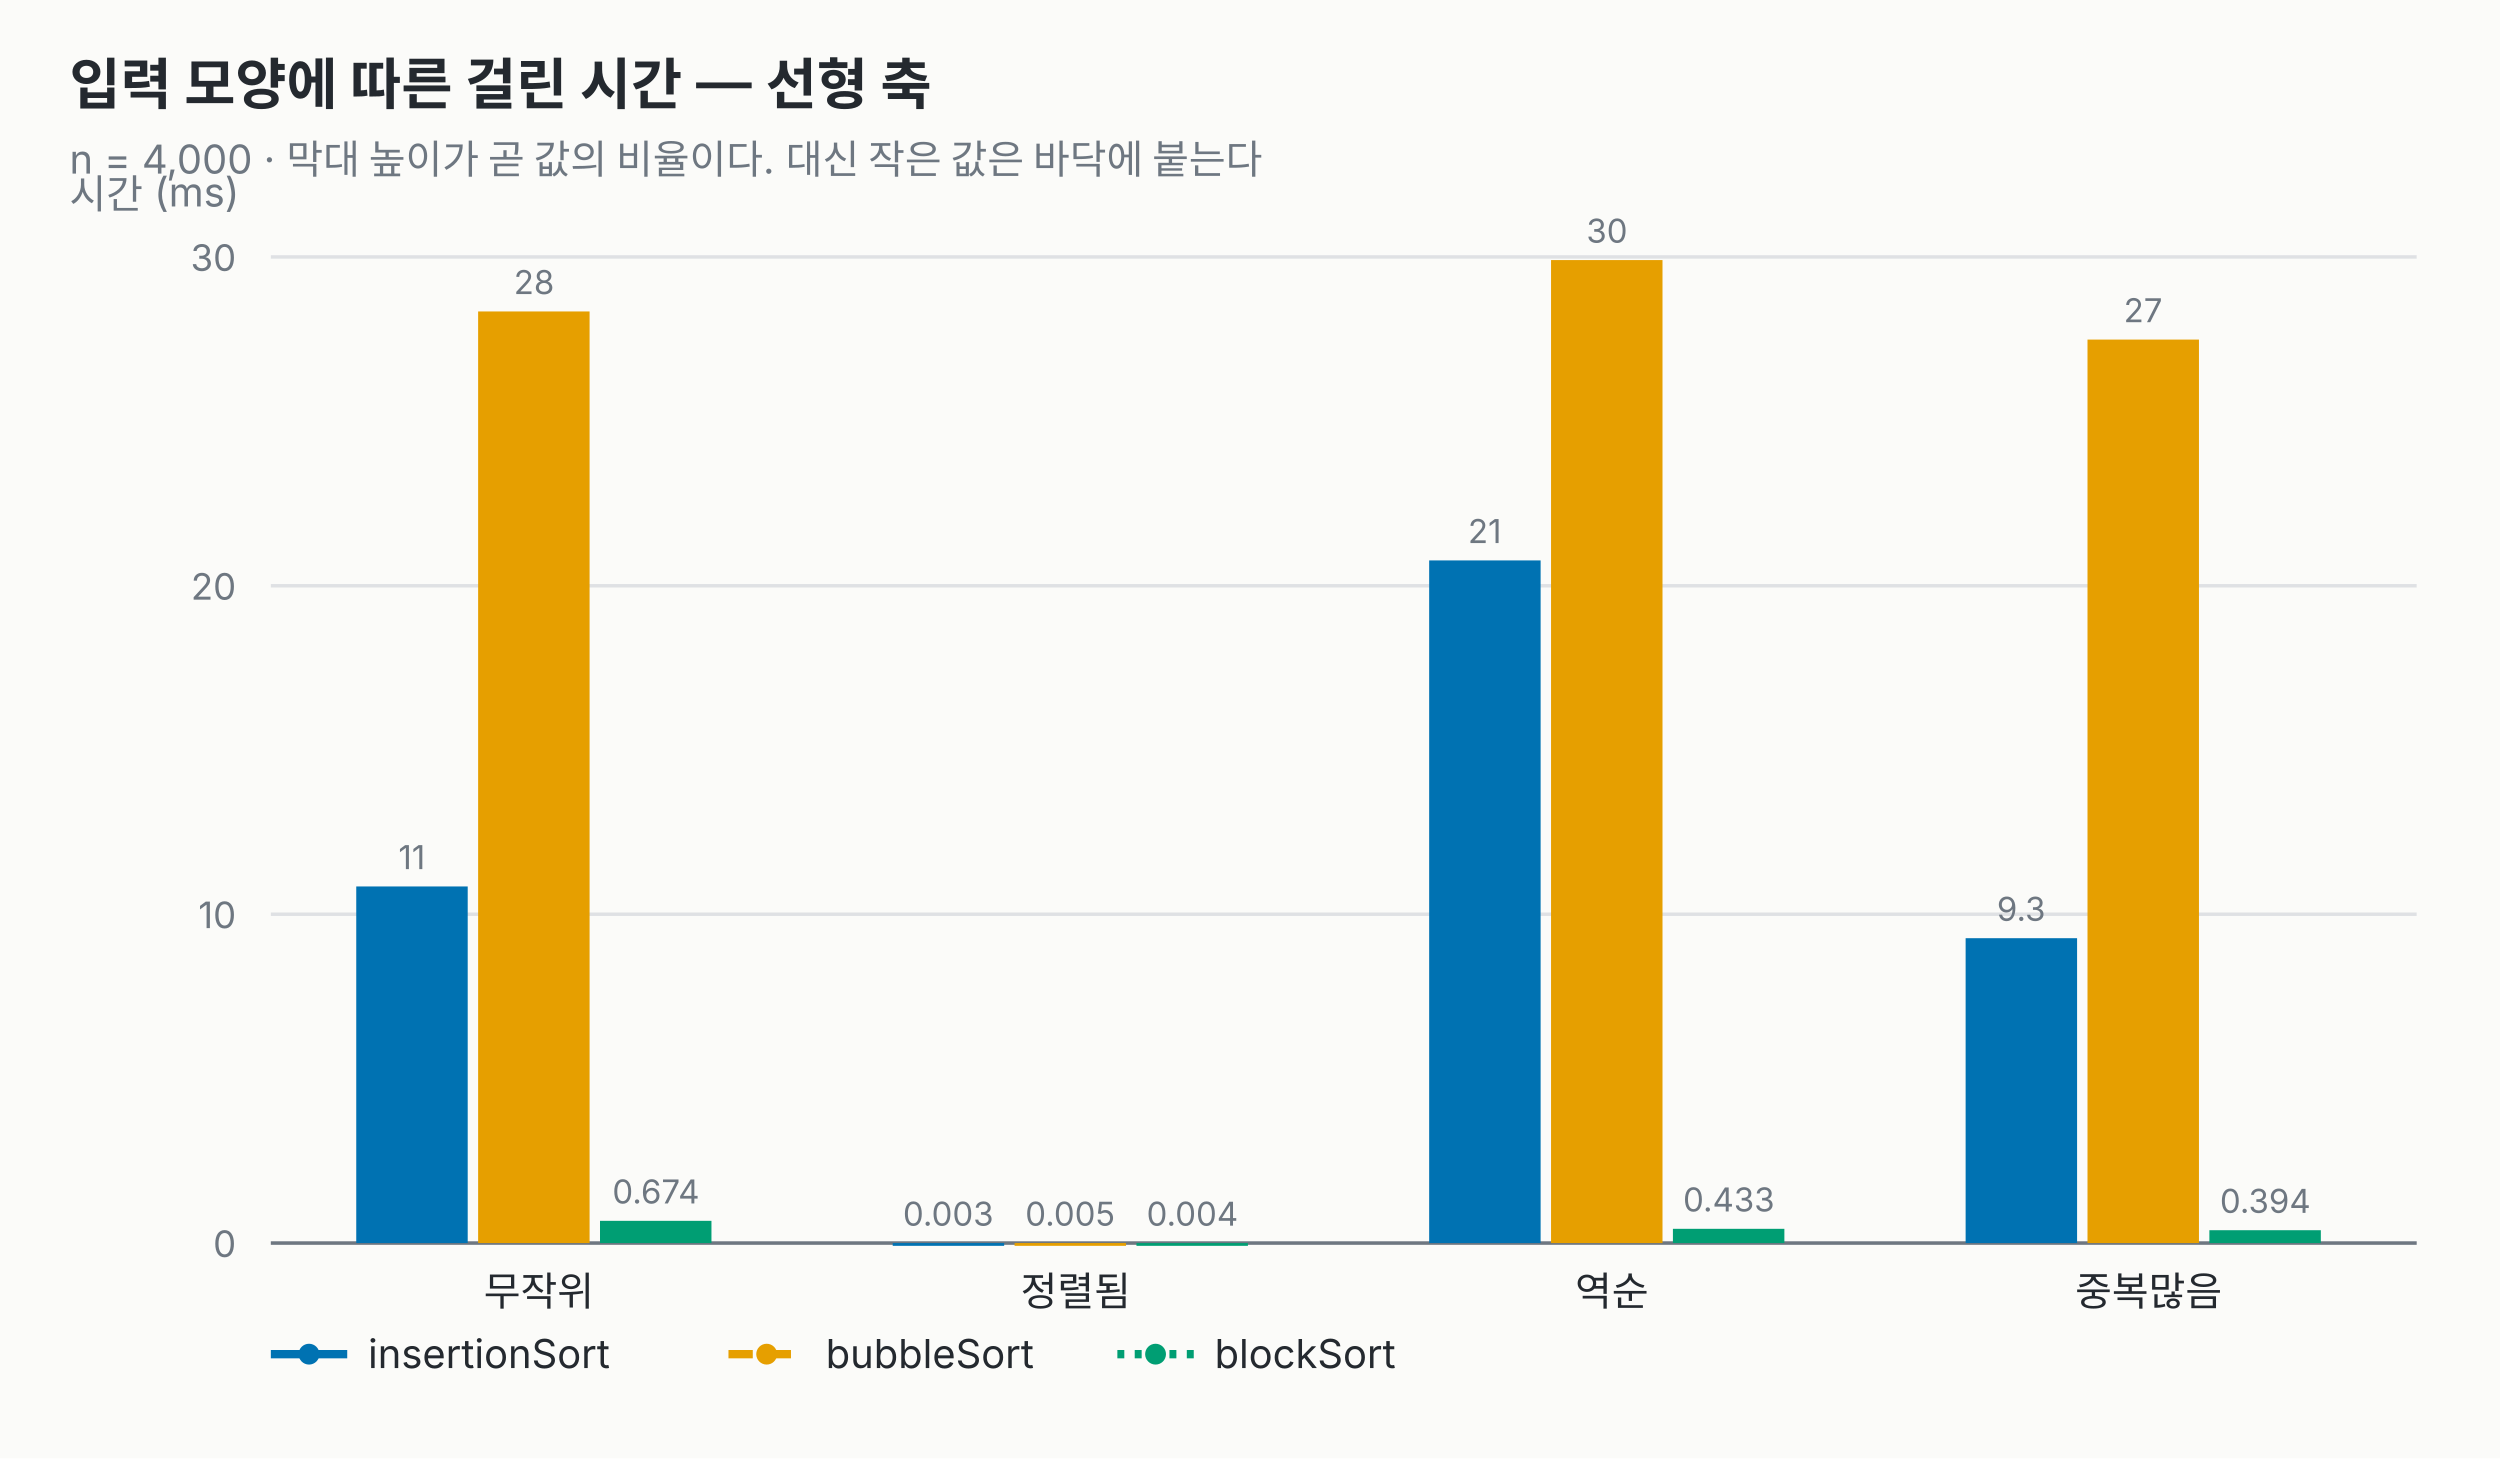
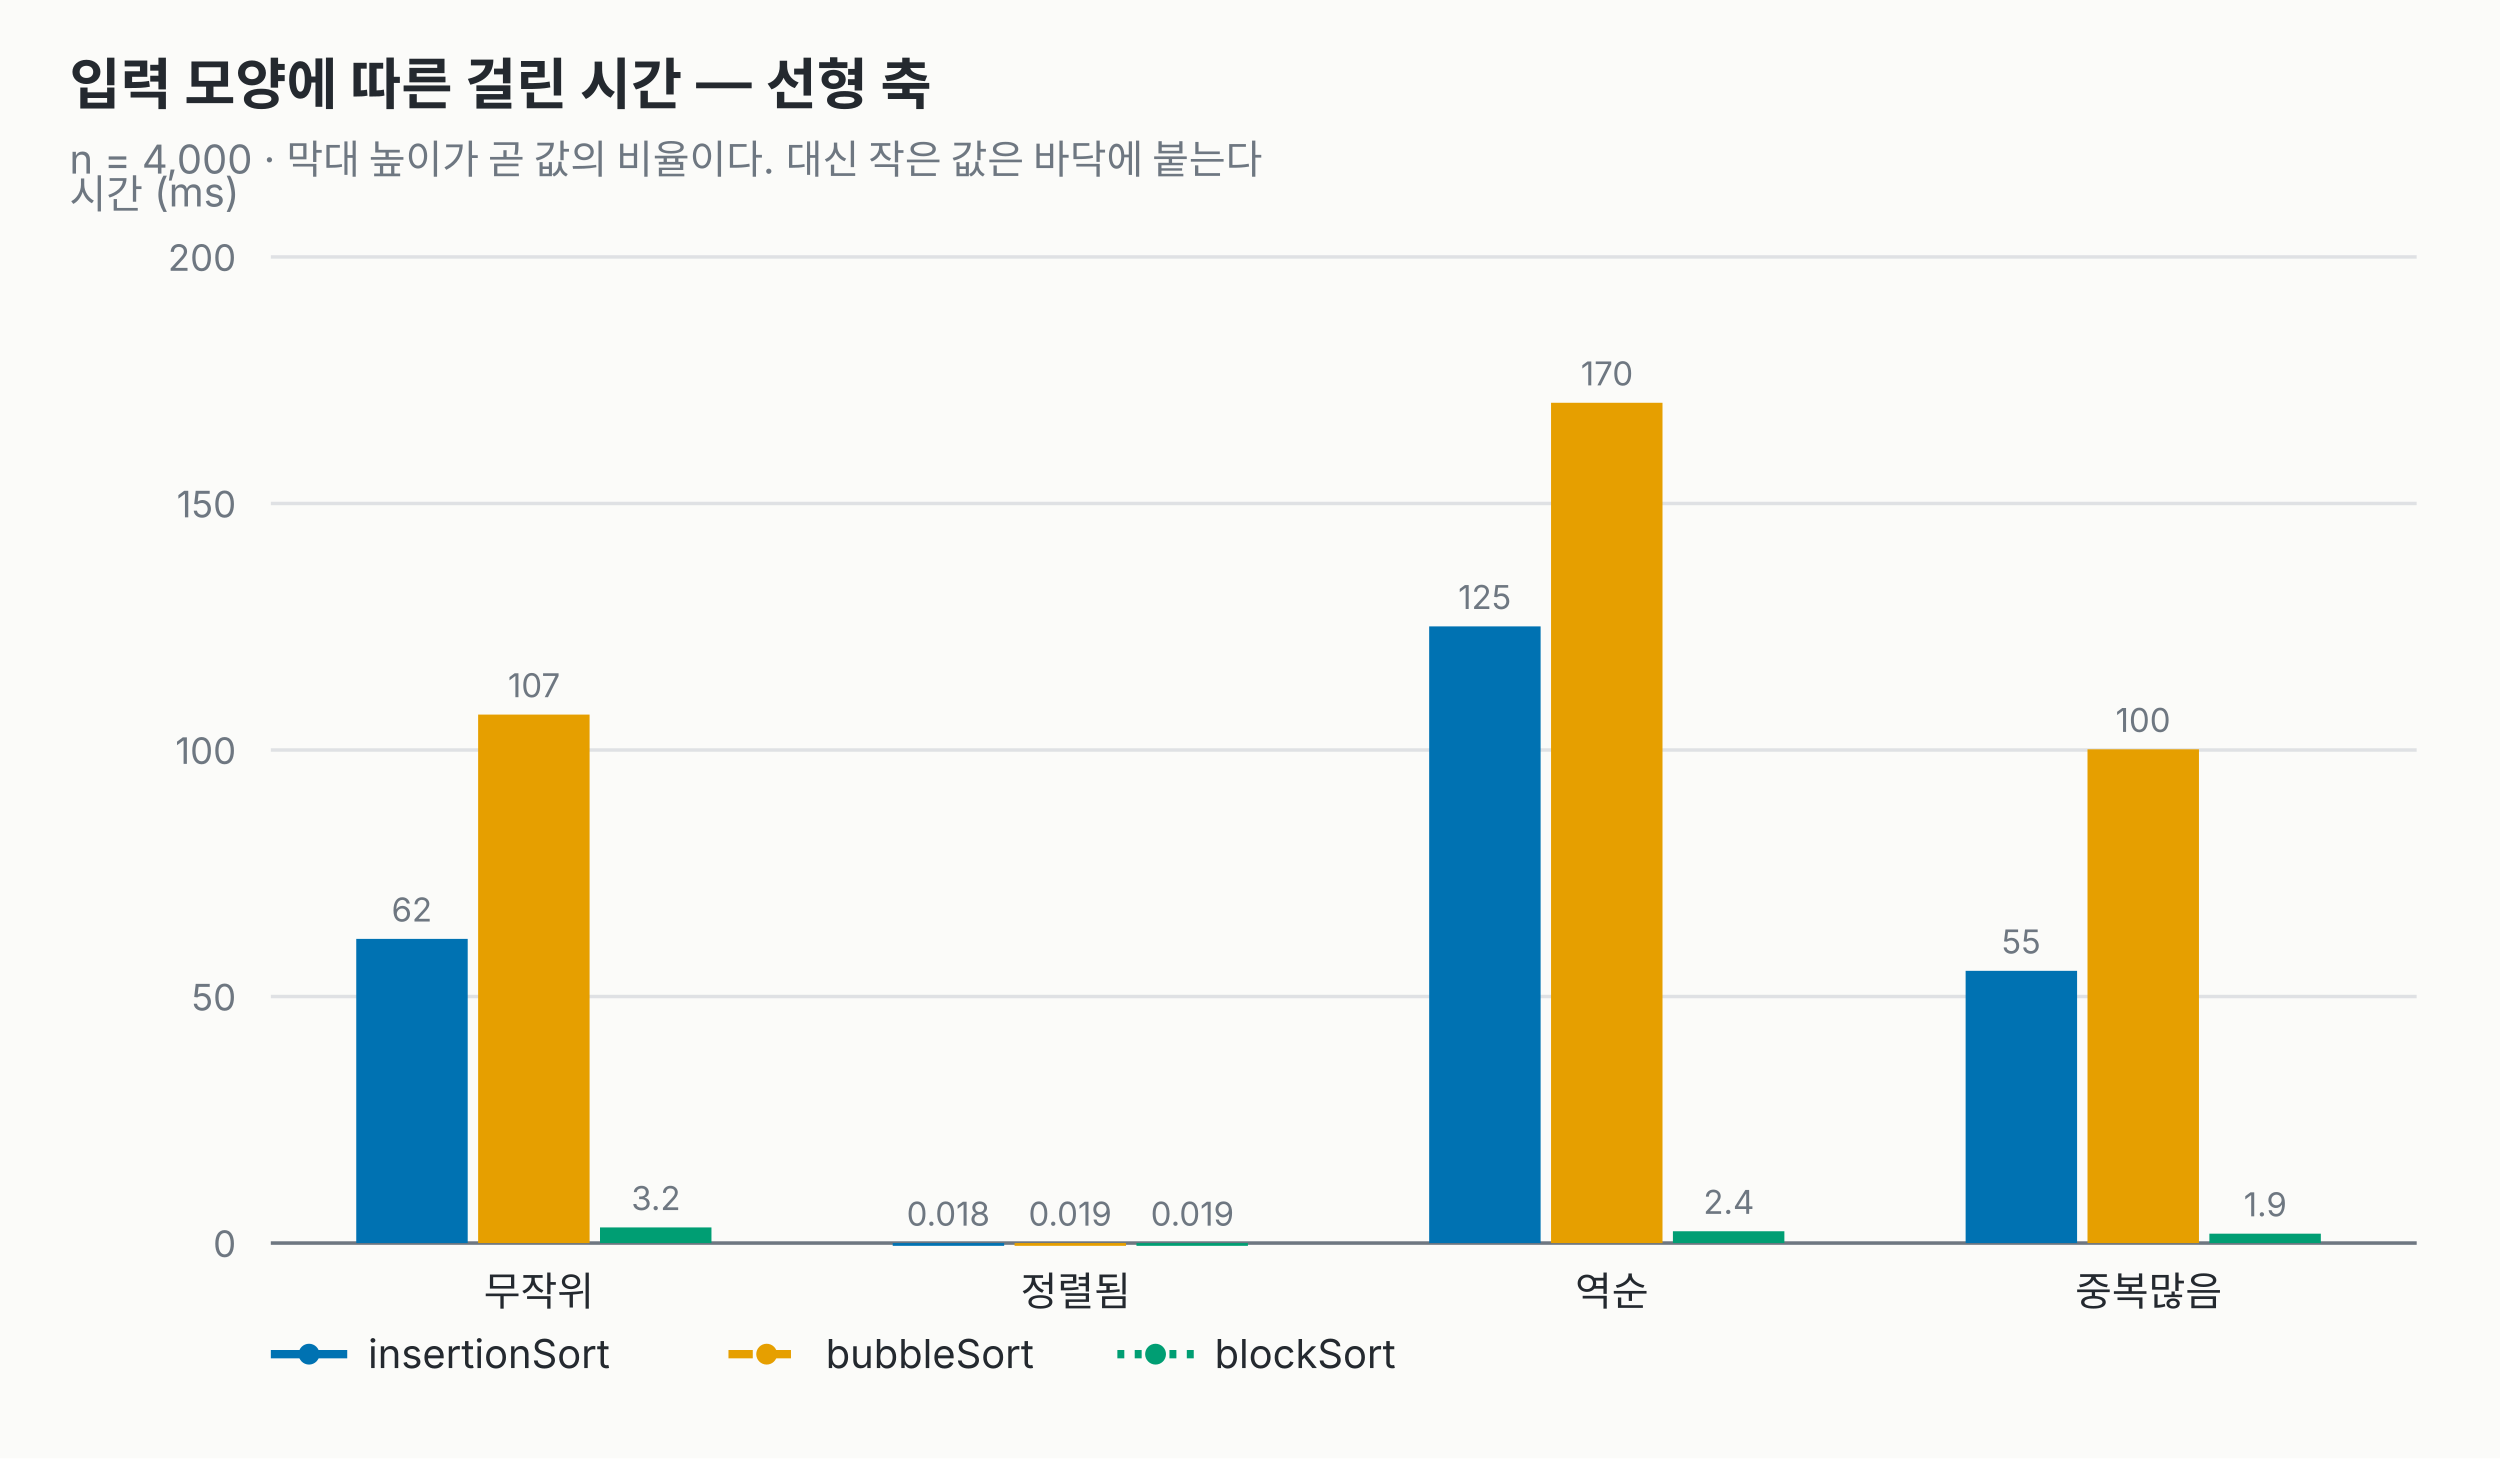
<svg xmlns="http://www.w3.org/2000/svg" width="720" height="420" viewBox="0 0 720 420" font-family="-apple-system, BlinkMacSystemFont, 'Segoe UI', 'Noto Sans KR', 'Apple SD Gothic Neo', 'Malgun Gothic', sans-serif">
  <rect width="720" height="420" fill="#fbfbf9" />
  <text x="20.0" y="30.0" font-size="16" fill="#24292f" text-anchor="start" font-weight="600">입력 모양에 따른 걸린 시간 — 선형 축</text>
  <text x="20.0" y="50.0" font-size="11.5" fill="#6e7781" text-anchor="start" font-weight="400">n = 4,000 · 막대 높이가 곧 값의 비율이다. 대신 작은 값은 바닥에 붙는다</text>
  <line x1="78.0" y1="358.0" x2="696.0" y2="358.0" stroke="#dfe1e4" stroke-width="1" stroke-dasharray="none" />
  <text x="68.0" y="362.0" font-size="10.5" fill="#6e7781" text-anchor="end" font-weight="400">0</text>
-   <line x1="78.0" y1="263.3" x2="696.0" y2="263.3" stroke="#dfe1e4" stroke-width="1" stroke-dasharray="none" />
-   <text x="68.0" y="267.3" font-size="10.5" fill="#6e7781" text-anchor="end" font-weight="400">10</text>
-   <line x1="78.0" y1="168.7" x2="696.0" y2="168.7" stroke="#dfe1e4" stroke-width="1" stroke-dasharray="none" />
-   <text x="68.0" y="172.7" font-size="10.5" fill="#6e7781" text-anchor="end" font-weight="400">20</text>
+   <line x1="78.0" y1="287.0" x2="696.0" y2="287.0" stroke="#dfe1e4" stroke-width="1" stroke-dasharray="none" />
+   <text x="68.0" y="291.0" font-size="10.5" fill="#6e7781" text-anchor="end" font-weight="400">50</text>
+   <line x1="78.0" y1="216.0" x2="696.0" y2="216.0" stroke="#dfe1e4" stroke-width="1" stroke-dasharray="none" />
+   <text x="68.0" y="220.0" font-size="10.5" fill="#6e7781" text-anchor="end" font-weight="400">100</text>
+   <line x1="78.0" y1="145.0" x2="696.0" y2="145.0" stroke="#dfe1e4" stroke-width="1" stroke-dasharray="none" />
+   <text x="68.0" y="149.0" font-size="10.5" fill="#6e7781" text-anchor="end" font-weight="400">150</text>
  <line x1="78.0" y1="74.0" x2="696.0" y2="74.0" stroke="#dfe1e4" stroke-width="1" stroke-dasharray="none" />
-   <text x="68.0" y="78.0" font-size="10.5" fill="#6e7781" text-anchor="end" font-weight="400">30</text>
+   <text x="68.0" y="78.0" font-size="10.5" fill="#6e7781" text-anchor="end" font-weight="400">200</text>
  <line x1="78.0" y1="358.0" x2="696.0" y2="358.0" stroke="#6e7781" stroke-width="1" stroke-dasharray="none" />
  <text x="20.0" y="60.0" font-size="11.5" fill="#6e7781" text-anchor="start" font-weight="400">시간 (ms)</text>
-   <rect x="102.6" y="255.3" width="32.1" height="102.7" fill="#0072B2" />
-   <text x="118.6" y="250.3" font-size="9.5" fill="#6e7781" text-anchor="middle" font-weight="400">11</text>
-   <rect x="137.7" y="89.7" width="32.1" height="268.3" fill="#E69F00" />
-   <text x="153.8" y="84.7" font-size="9.5" fill="#6e7781" text-anchor="middle" font-weight="400">28</text>
-   <rect x="172.8" y="351.6" width="32.1" height="6.4" fill="#009E73" />
-   <text x="188.9" y="346.6" font-size="9.5" fill="#6e7781" text-anchor="middle" font-weight="400">0.674</text>
+   <rect x="102.6" y="270.4" width="32.1" height="87.6" fill="#0072B2" />
+   <text x="118.6" y="265.4" font-size="9.5" fill="#6e7781" text-anchor="middle" font-weight="400">62</text>
+   <rect x="137.7" y="205.8" width="32.1" height="152.2" fill="#E69F00" />
+   <text x="153.8" y="200.8" font-size="9.5" fill="#6e7781" text-anchor="middle" font-weight="400">107</text>
+   <rect x="172.8" y="353.5" width="32.1" height="4.5" fill="#009E73" />
+   <text x="188.9" y="348.5" font-size="9.5" fill="#6e7781" text-anchor="middle" font-weight="400">3.2</text>
  <text x="155.2" y="376.0" font-size="11.5" fill="#24292f" text-anchor="middle" font-weight="400">무작위</text>
  <rect x="257.1" y="358.0" width="32.1" height="0.8" fill="#0072B2" />
-   <text x="273.1" y="353.0" font-size="9.5" fill="#6e7781" text-anchor="middle" font-weight="400">0.003</text>
+   <text x="273.1" y="353.0" font-size="9.5" fill="#6e7781" text-anchor="middle" font-weight="400">0.018</text>
  <rect x="292.2" y="358.0" width="32.1" height="0.8" fill="#E69F00" />
-   <text x="308.2" y="353.0" font-size="9.5" fill="#6e7781" text-anchor="middle" font-weight="400">0.005</text>
+   <text x="308.2" y="353.0" font-size="9.5" fill="#6e7781" text-anchor="middle" font-weight="400">0.019</text>
  <rect x="327.3" y="358.0" width="32.1" height="0.8" fill="#009E73" />
-   <text x="343.4" y="353.0" font-size="9.5" fill="#6e7781" text-anchor="middle" font-weight="400">0.004</text>
+   <text x="343.4" y="353.0" font-size="9.5" fill="#6e7781" text-anchor="middle" font-weight="400">0.019</text>
  <text x="309.8" y="376.0" font-size="11.5" fill="#24292f" text-anchor="middle" font-weight="400">정렬됨</text>
-   <rect x="411.6" y="161.4" width="32.1" height="196.6" fill="#0072B2" />
-   <text x="427.6" y="156.4" font-size="9.5" fill="#6e7781" text-anchor="middle" font-weight="400">21</text>
-   <rect x="446.7" y="74.9" width="32.1" height="283.1" fill="#E69F00" />
-   <text x="462.8" y="69.9" font-size="9.5" fill="#6e7781" text-anchor="middle" font-weight="400">30</text>
-   <rect x="481.8" y="353.9" width="32.1" height="4.1" fill="#009E73" />
-   <text x="497.9" y="348.9" font-size="9.5" fill="#6e7781" text-anchor="middle" font-weight="400">0.433</text>
+   <rect x="411.6" y="180.4" width="32.1" height="177.6" fill="#0072B2" />
+   <text x="427.6" y="175.4" font-size="9.5" fill="#6e7781" text-anchor="middle" font-weight="400">125</text>
+   <rect x="446.7" y="116.0" width="32.1" height="242.0" fill="#E69F00" />
+   <text x="462.8" y="111.0" font-size="9.5" fill="#6e7781" text-anchor="middle" font-weight="400">170</text>
+   <rect x="481.8" y="354.6" width="32.1" height="3.4" fill="#009E73" />
+   <text x="497.9" y="349.6" font-size="9.5" fill="#6e7781" text-anchor="middle" font-weight="400">2.4</text>
  <text x="464.2" y="376.0" font-size="11.5" fill="#24292f" text-anchor="middle" font-weight="400">역순</text>
-   <rect x="566.1" y="270.2" width="32.1" height="87.8" fill="#0072B2" />
-   <text x="582.1" y="265.2" font-size="9.5" fill="#6e7781" text-anchor="middle" font-weight="400">9.3</text>
-   <rect x="601.2" y="97.8" width="32.1" height="260.2" fill="#E69F00" />
-   <text x="617.2" y="92.8" font-size="9.5" fill="#6e7781" text-anchor="middle" font-weight="400">27</text>
-   <rect x="636.3" y="354.3" width="32.1" height="3.7" fill="#009E73" />
-   <text x="652.4" y="349.3" font-size="9.5" fill="#6e7781" text-anchor="middle" font-weight="400">0.394</text>
+   <rect x="566.1" y="279.6" width="32.1" height="78.4" fill="#0072B2" />
+   <text x="582.1" y="274.6" font-size="9.5" fill="#6e7781" text-anchor="middle" font-weight="400">55</text>
+   <rect x="601.2" y="215.8" width="32.1" height="142.2" fill="#E69F00" />
+   <text x="617.2" y="210.8" font-size="9.5" fill="#6e7781" text-anchor="middle" font-weight="400">100</text>
+   <rect x="636.3" y="355.3" width="32.1" height="2.7" fill="#009E73" />
+   <text x="652.4" y="350.3" font-size="9.5" fill="#6e7781" text-anchor="middle" font-weight="400">1.9</text>
  <text x="618.8" y="376.0" font-size="11.5" fill="#24292f" text-anchor="middle" font-weight="400">중복많음</text>
  <line x1="78.0" y1="390.0" x2="100.0" y2="390.0" stroke="#0072B2" stroke-width="2.4" stroke-dasharray="none" />
  <circle cx="89.0" cy="390.0" r="3" fill="#0072B2" />
  <text x="106.0" y="394.0" font-size="11.5" fill="#24292f" text-anchor="start" font-weight="400">insertionSort</text>
  <line x1="209.8" y1="390.0" x2="231.8" y2="390.0" stroke="#E69F00" stroke-width="2.4" stroke-dasharray="7 4" />
  <circle cx="220.8" cy="390.0" r="3" fill="#E69F00" />
  <text x="237.8" y="394.0" font-size="11.5" fill="#24292f" text-anchor="start" font-weight="400">bubbleSort</text>
  <line x1="321.8" y1="390.0" x2="343.8" y2="390.0" stroke="#009E73" stroke-width="2.4" stroke-dasharray="2 3" />
  <circle cx="332.8" cy="390.0" r="3" fill="#009E73" />
  <text x="349.8" y="394.0" font-size="11.5" fill="#24292f" text-anchor="start" font-weight="400">blockSort</text>
</svg>
